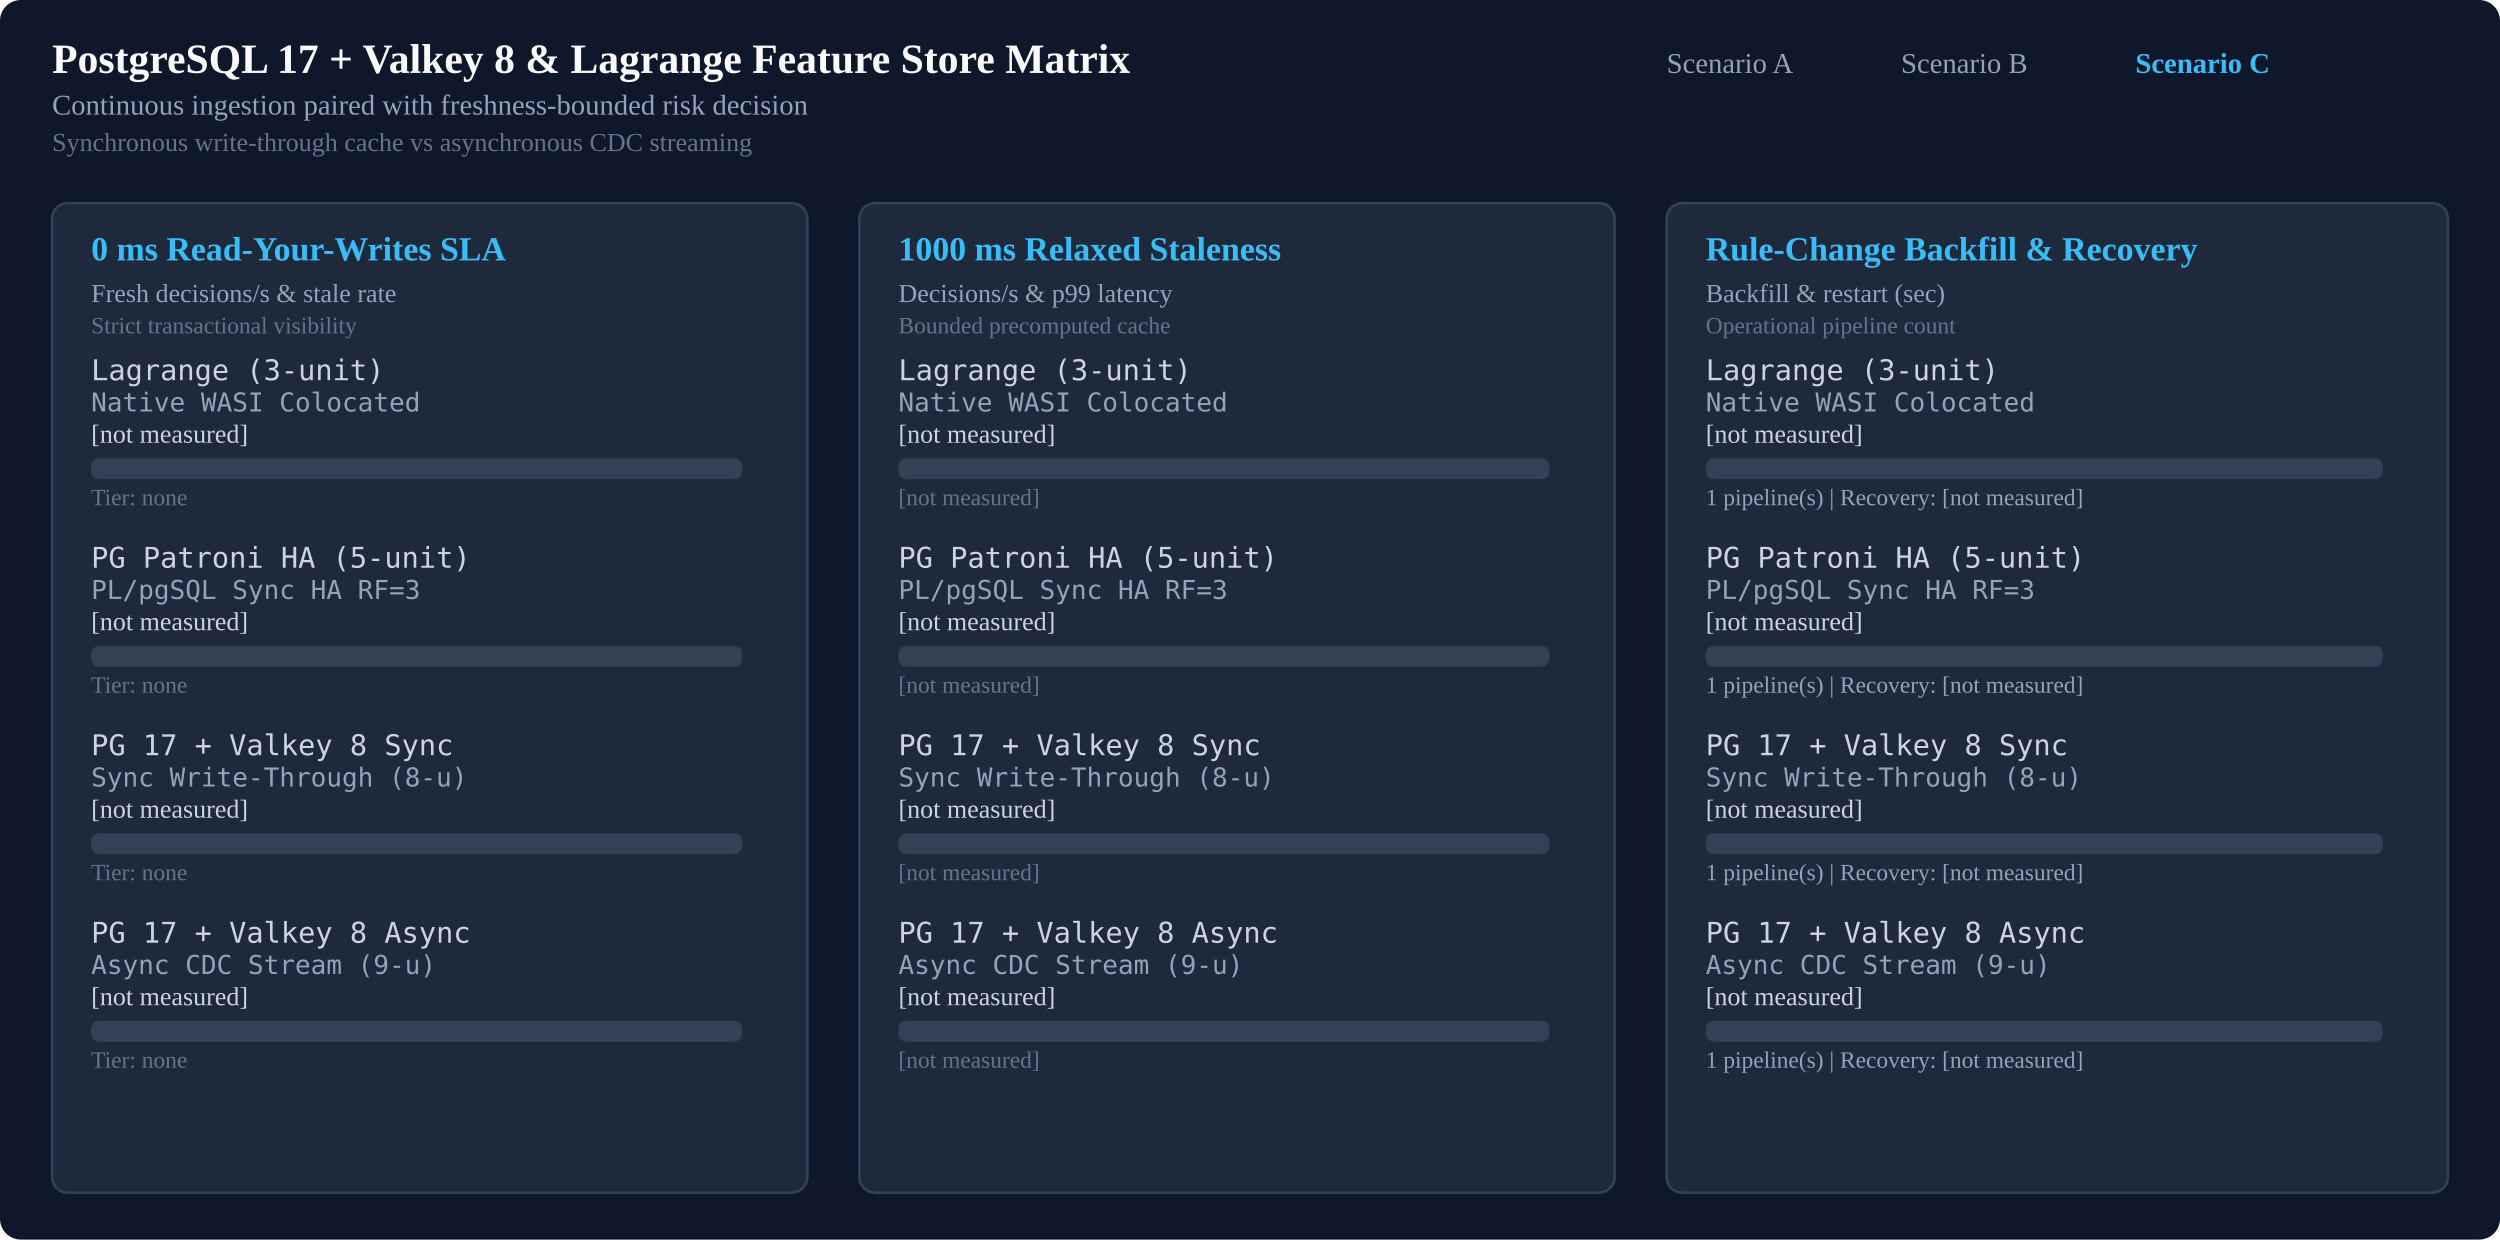
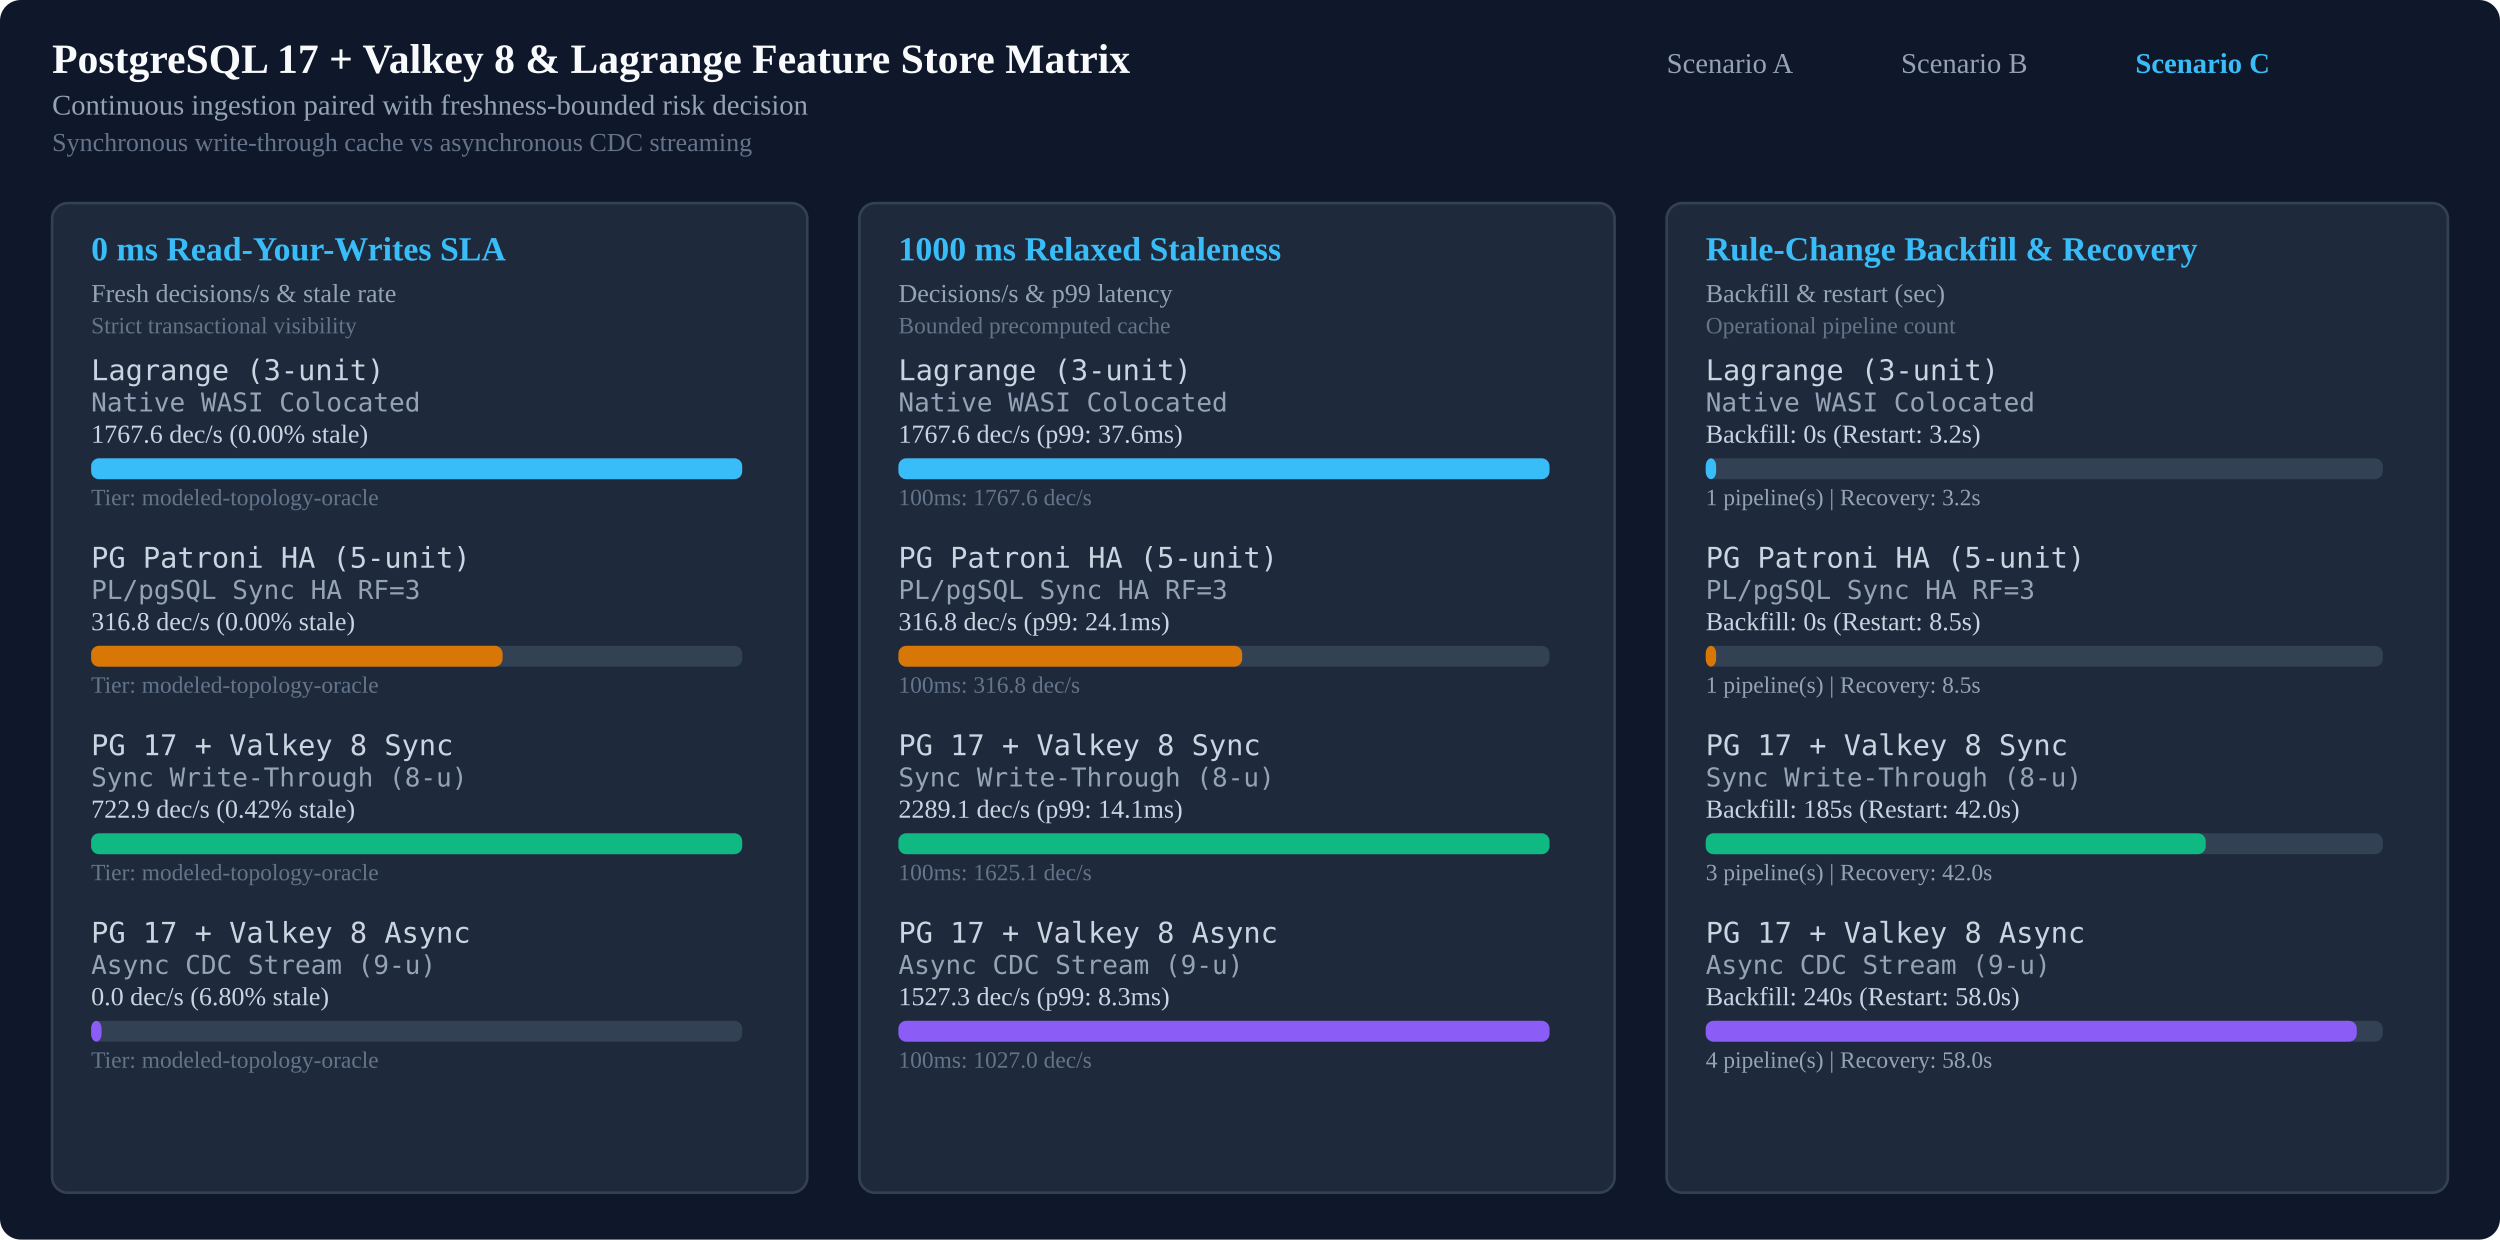
<svg xmlns="http://www.w3.org/2000/svg" viewBox="0 0 960 476" width="960" height="476">
  <rect width="960" height="476" fill="#0f172a" rx="8" />
  <text x="20" y="28" fill="#f8fafc" font-size="16" font-weight="bold">PostgreSQL 17 + Valkey 8 &amp; Lagrange Feature Store Matrix</text>
  <text x="20" y="44" fill="#94a3b8" font-size="11">Continuous ingestion paired with freshness-bounded risk decision</text>
  <text x="20" y="58" fill="#64748b" font-size="10">Synchronous write-through cache vs asynchronous CDC streaming</text>
  <a href="tidb-reference-scenarios.md#scenario-a-tidb-oltp-baseline">
    <text x="640" y="28" fill="#94a3b8" font-size="11">Scenario A</text>
  </a>
  <a href="tidb-reference-scenarios.md#scenario-b-tidb-distributed-risk-decision">
    <text x="730" y="28" fill="#94a3b8" font-size="11">Scenario B</text>
  </a>
  <a href="tidb-reference-scenarios.md#scenario-c-streaming-feature-risk-decision">
    <text x="820" y="28" fill="#38bdf8" font-size="11" font-weight="bold">Scenario C</text>
  </a>
  <rect x="20" y="78" width="290" height="380" fill="#1e293b" rx="6" stroke="#334155" />
  <a href="tidb-reference-scenarios.md#scenario-c-streaming-feature-risk-decision">
    <text x="35" y="100" fill="#38bdf8" font-size="13" font-weight="bold">0 ms Read-Your-Writes SLA</text>
  </a>
  <text x="35" y="116" fill="#94a3b8" font-size="10">Fresh decisions/s &amp; stale rate</text>
  <text x="35" y="128" fill="#64748b" font-size="9">Strict transactional visibility</text>
  <rect x="330" y="78" width="290" height="380" fill="#1e293b" rx="6" stroke="#334155" />
  <a href="tidb-reference-scenarios.md#scenario-c-streaming-feature-risk-decision">
    <text x="345" y="100" fill="#38bdf8" font-size="13" font-weight="bold">1000 ms Relaxed Staleness</text>
  </a>
  <text x="345" y="116" fill="#94a3b8" font-size="10">Decisions/s &amp; p99 latency</text>
  <text x="345" y="128" fill="#64748b" font-size="9">Bounded precomputed cache</text>
  <rect x="640" y="78" width="300" height="380" fill="#1e293b" rx="6" stroke="#334155" />
  <a href="tidb-reference-scenarios.md#scenario-c-streaming-feature-risk-decision">
    <text x="655" y="100" fill="#38bdf8" font-size="13" font-weight="bold">Rule-Change Backfill &amp; Recovery</text>
  </a>
  <text x="655" y="116" fill="#94a3b8" font-size="10">Backfill &amp; restart (sec)</text>
  <text x="655" y="128" fill="#64748b" font-size="9">Operational pipeline count</text>
  <text x="35" y="146" fill="#cbd5e1" font-size="11" font-family="monospace">Lagrange (3-unit)</text>
  <text x="35" y="158" fill="#94a3b8" font-size="10" font-family="monospace">Native WASI Colocated</text>
-   <text x="35" y="170" fill="#cbd5e1" font-size="10">[not measured]</text>
+   <text x="35" y="170" fill="#cbd5e1" font-size="10">1767.6 dec/s (0.00% stale)</text>
  <rect x="35" y="176" width="250" height="8" fill="#334155" rx="3" />
-   <text x="35" y="194" fill="#64748b" font-size="9">Tier: none</text>
+   <rect x="35" y="176" width="250" height="8" fill="#38bdf8" rx="3" />
+   <text x="35" y="194" fill="#64748b" font-size="9">Tier: modeled-topology-oracle</text>
  <text x="345" y="146" fill="#cbd5e1" font-size="11" font-family="monospace">Lagrange (3-unit)</text>
  <text x="345" y="158" fill="#94a3b8" font-size="10" font-family="monospace">Native WASI Colocated</text>
-   <text x="345" y="170" fill="#cbd5e1" font-size="10">[not measured]</text>
+   <text x="345" y="170" fill="#cbd5e1" font-size="10">1767.6 dec/s (p99: 37.6ms)</text>
  <rect x="345" y="176" width="250" height="8" fill="#334155" rx="3" />
-   <text x="345" y="194" fill="#64748b" font-size="9">[not measured]</text>
+   <rect x="345" y="176" width="250" height="8" fill="#38bdf8" rx="3" />
+   <text x="345" y="194" fill="#64748b" font-size="9">100ms: 1767.6 dec/s</text>
  <text x="655" y="146" fill="#cbd5e1" font-size="11" font-family="monospace">Lagrange (3-unit)</text>
  <text x="655" y="158" fill="#94a3b8" font-size="10" font-family="monospace">Native WASI Colocated</text>
-   <text x="655" y="170" fill="#cbd5e1" font-size="10">[not measured]</text>
+   <text x="655" y="170" fill="#cbd5e1" font-size="10">Backfill: 0s (Restart: 3.2s)</text>
  <rect x="655" y="176" width="260" height="8" fill="#334155" rx="3" />
-   <text x="655" y="194" fill="#94a3b8" font-size="9">1 pipeline(s) | Recovery: [not measured]</text>
+   <rect x="655" y="176" width="4" height="8" fill="#38bdf8" rx="3" />
+   <text x="655" y="194" fill="#94a3b8" font-size="9">1 pipeline(s) | Recovery: 3.2s</text>
  <text x="35" y="218" fill="#cbd5e1" font-size="11" font-family="monospace">PG Patroni HA (5-unit)</text>
  <text x="35" y="230" fill="#94a3b8" font-size="10" font-family="monospace">PL/pgSQL Sync HA RF=3</text>
-   <text x="35" y="242" fill="#cbd5e1" font-size="10">[not measured]</text>
+   <text x="35" y="242" fill="#cbd5e1" font-size="10">316.8 dec/s (0.00% stale)</text>
  <rect x="35" y="248" width="250" height="8" fill="#334155" rx="3" />
-   <text x="35" y="266" fill="#64748b" font-size="9">Tier: none</text>
+   <rect x="35" y="248" width="158" height="8" fill="#d97706" rx="3" />
+   <text x="35" y="266" fill="#64748b" font-size="9">Tier: modeled-topology-oracle</text>
  <text x="345" y="218" fill="#cbd5e1" font-size="11" font-family="monospace">PG Patroni HA (5-unit)</text>
  <text x="345" y="230" fill="#94a3b8" font-size="10" font-family="monospace">PL/pgSQL Sync HA RF=3</text>
-   <text x="345" y="242" fill="#cbd5e1" font-size="10">[not measured]</text>
+   <text x="345" y="242" fill="#cbd5e1" font-size="10">316.8 dec/s (p99: 24.1ms)</text>
  <rect x="345" y="248" width="250" height="8" fill="#334155" rx="3" />
-   <text x="345" y="266" fill="#64748b" font-size="9">[not measured]</text>
+   <rect x="345" y="248" width="132" height="8" fill="#d97706" rx="3" />
+   <text x="345" y="266" fill="#64748b" font-size="9">100ms: 316.8 dec/s</text>
  <text x="655" y="218" fill="#cbd5e1" font-size="11" font-family="monospace">PG Patroni HA (5-unit)</text>
  <text x="655" y="230" fill="#94a3b8" font-size="10" font-family="monospace">PL/pgSQL Sync HA RF=3</text>
-   <text x="655" y="242" fill="#cbd5e1" font-size="10">[not measured]</text>
+   <text x="655" y="242" fill="#cbd5e1" font-size="10">Backfill: 0s (Restart: 8.5s)</text>
  <rect x="655" y="248" width="260" height="8" fill="#334155" rx="3" />
-   <text x="655" y="266" fill="#94a3b8" font-size="9">1 pipeline(s) | Recovery: [not measured]</text>
+   <rect x="655" y="248" width="4" height="8" fill="#d97706" rx="3" />
+   <text x="655" y="266" fill="#94a3b8" font-size="9">1 pipeline(s) | Recovery: 8.5s</text>
  <text x="35" y="290" fill="#cbd5e1" font-size="11" font-family="monospace">PG 17 + Valkey 8 Sync</text>
  <text x="35" y="302" fill="#94a3b8" font-size="10" font-family="monospace">Sync Write-Through (8-u)</text>
-   <text x="35" y="314" fill="#cbd5e1" font-size="10">[not measured]</text>
+   <text x="35" y="314" fill="#cbd5e1" font-size="10">722.9 dec/s (0.42% stale)</text>
  <rect x="35" y="320" width="250" height="8" fill="#334155" rx="3" />
-   <text x="35" y="338" fill="#64748b" font-size="9">Tier: none</text>
+   <rect x="35" y="320" width="250" height="8" fill="#10b981" rx="3" />
+   <text x="35" y="338" fill="#64748b" font-size="9">Tier: modeled-topology-oracle</text>
  <text x="345" y="290" fill="#cbd5e1" font-size="11" font-family="monospace">PG 17 + Valkey 8 Sync</text>
  <text x="345" y="302" fill="#94a3b8" font-size="10" font-family="monospace">Sync Write-Through (8-u)</text>
-   <text x="345" y="314" fill="#cbd5e1" font-size="10">[not measured]</text>
+   <text x="345" y="314" fill="#cbd5e1" font-size="10">2289.1 dec/s (p99: 14.1ms)</text>
  <rect x="345" y="320" width="250" height="8" fill="#334155" rx="3" />
-   <text x="345" y="338" fill="#64748b" font-size="9">[not measured]</text>
+   <rect x="345" y="320" width="250" height="8" fill="#10b981" rx="3" />
+   <text x="345" y="338" fill="#64748b" font-size="9">100ms: 1625.1 dec/s</text>
  <text x="655" y="290" fill="#cbd5e1" font-size="11" font-family="monospace">PG 17 + Valkey 8 Sync</text>
  <text x="655" y="302" fill="#94a3b8" font-size="10" font-family="monospace">Sync Write-Through (8-u)</text>
-   <text x="655" y="314" fill="#cbd5e1" font-size="10">[not measured]</text>
+   <text x="655" y="314" fill="#cbd5e1" font-size="10">Backfill: 185s (Restart: 42.0s)</text>
  <rect x="655" y="320" width="260" height="8" fill="#334155" rx="3" />
-   <text x="655" y="338" fill="#94a3b8" font-size="9">1 pipeline(s) | Recovery: [not measured]</text>
+   <rect x="655" y="320" width="192" height="8" fill="#10b981" rx="3" />
+   <text x="655" y="338" fill="#94a3b8" font-size="9">3 pipeline(s) | Recovery: 42.0s</text>
  <text x="35" y="362" fill="#cbd5e1" font-size="11" font-family="monospace">PG 17 + Valkey 8 Async</text>
  <text x="35" y="374" fill="#94a3b8" font-size="10" font-family="monospace">Async CDC Stream (9-u)</text>
-   <text x="35" y="386" fill="#cbd5e1" font-size="10">[not measured]</text>
+   <text x="35" y="386" fill="#cbd5e1" font-size="10">0.0 dec/s (6.80% stale)</text>
  <rect x="35" y="392" width="250" height="8" fill="#334155" rx="3" />
-   <text x="35" y="410" fill="#64748b" font-size="9">Tier: none</text>
+   <rect x="35" y="392" width="4" height="8" fill="#8b5cf6" rx="3" />
+   <text x="35" y="410" fill="#64748b" font-size="9">Tier: modeled-topology-oracle</text>
  <text x="345" y="362" fill="#cbd5e1" font-size="11" font-family="monospace">PG 17 + Valkey 8 Async</text>
  <text x="345" y="374" fill="#94a3b8" font-size="10" font-family="monospace">Async CDC Stream (9-u)</text>
-   <text x="345" y="386" fill="#cbd5e1" font-size="10">[not measured]</text>
+   <text x="345" y="386" fill="#cbd5e1" font-size="10">1527.3 dec/s (p99: 8.3ms)</text>
  <rect x="345" y="392" width="250" height="8" fill="#334155" rx="3" />
-   <text x="345" y="410" fill="#64748b" font-size="9">[not measured]</text>
+   <rect x="345" y="392" width="250" height="8" fill="#8b5cf6" rx="3" />
+   <text x="345" y="410" fill="#64748b" font-size="9">100ms: 1027.0 dec/s</text>
  <text x="655" y="362" fill="#cbd5e1" font-size="11" font-family="monospace">PG 17 + Valkey 8 Async</text>
  <text x="655" y="374" fill="#94a3b8" font-size="10" font-family="monospace">Async CDC Stream (9-u)</text>
-   <text x="655" y="386" fill="#cbd5e1" font-size="10">[not measured]</text>
+   <text x="655" y="386" fill="#cbd5e1" font-size="10">Backfill: 240s (Restart: 58.0s)</text>
  <rect x="655" y="392" width="260" height="8" fill="#334155" rx="3" />
-   <text x="655" y="410" fill="#94a3b8" font-size="9">1 pipeline(s) | Recovery: [not measured]</text>
+   <rect x="655" y="392" width="250" height="8" fill="#8b5cf6" rx="3" />
+   <text x="655" y="410" fill="#94a3b8" font-size="9">4 pipeline(s) | Recovery: 58.0s</text>
</svg>
